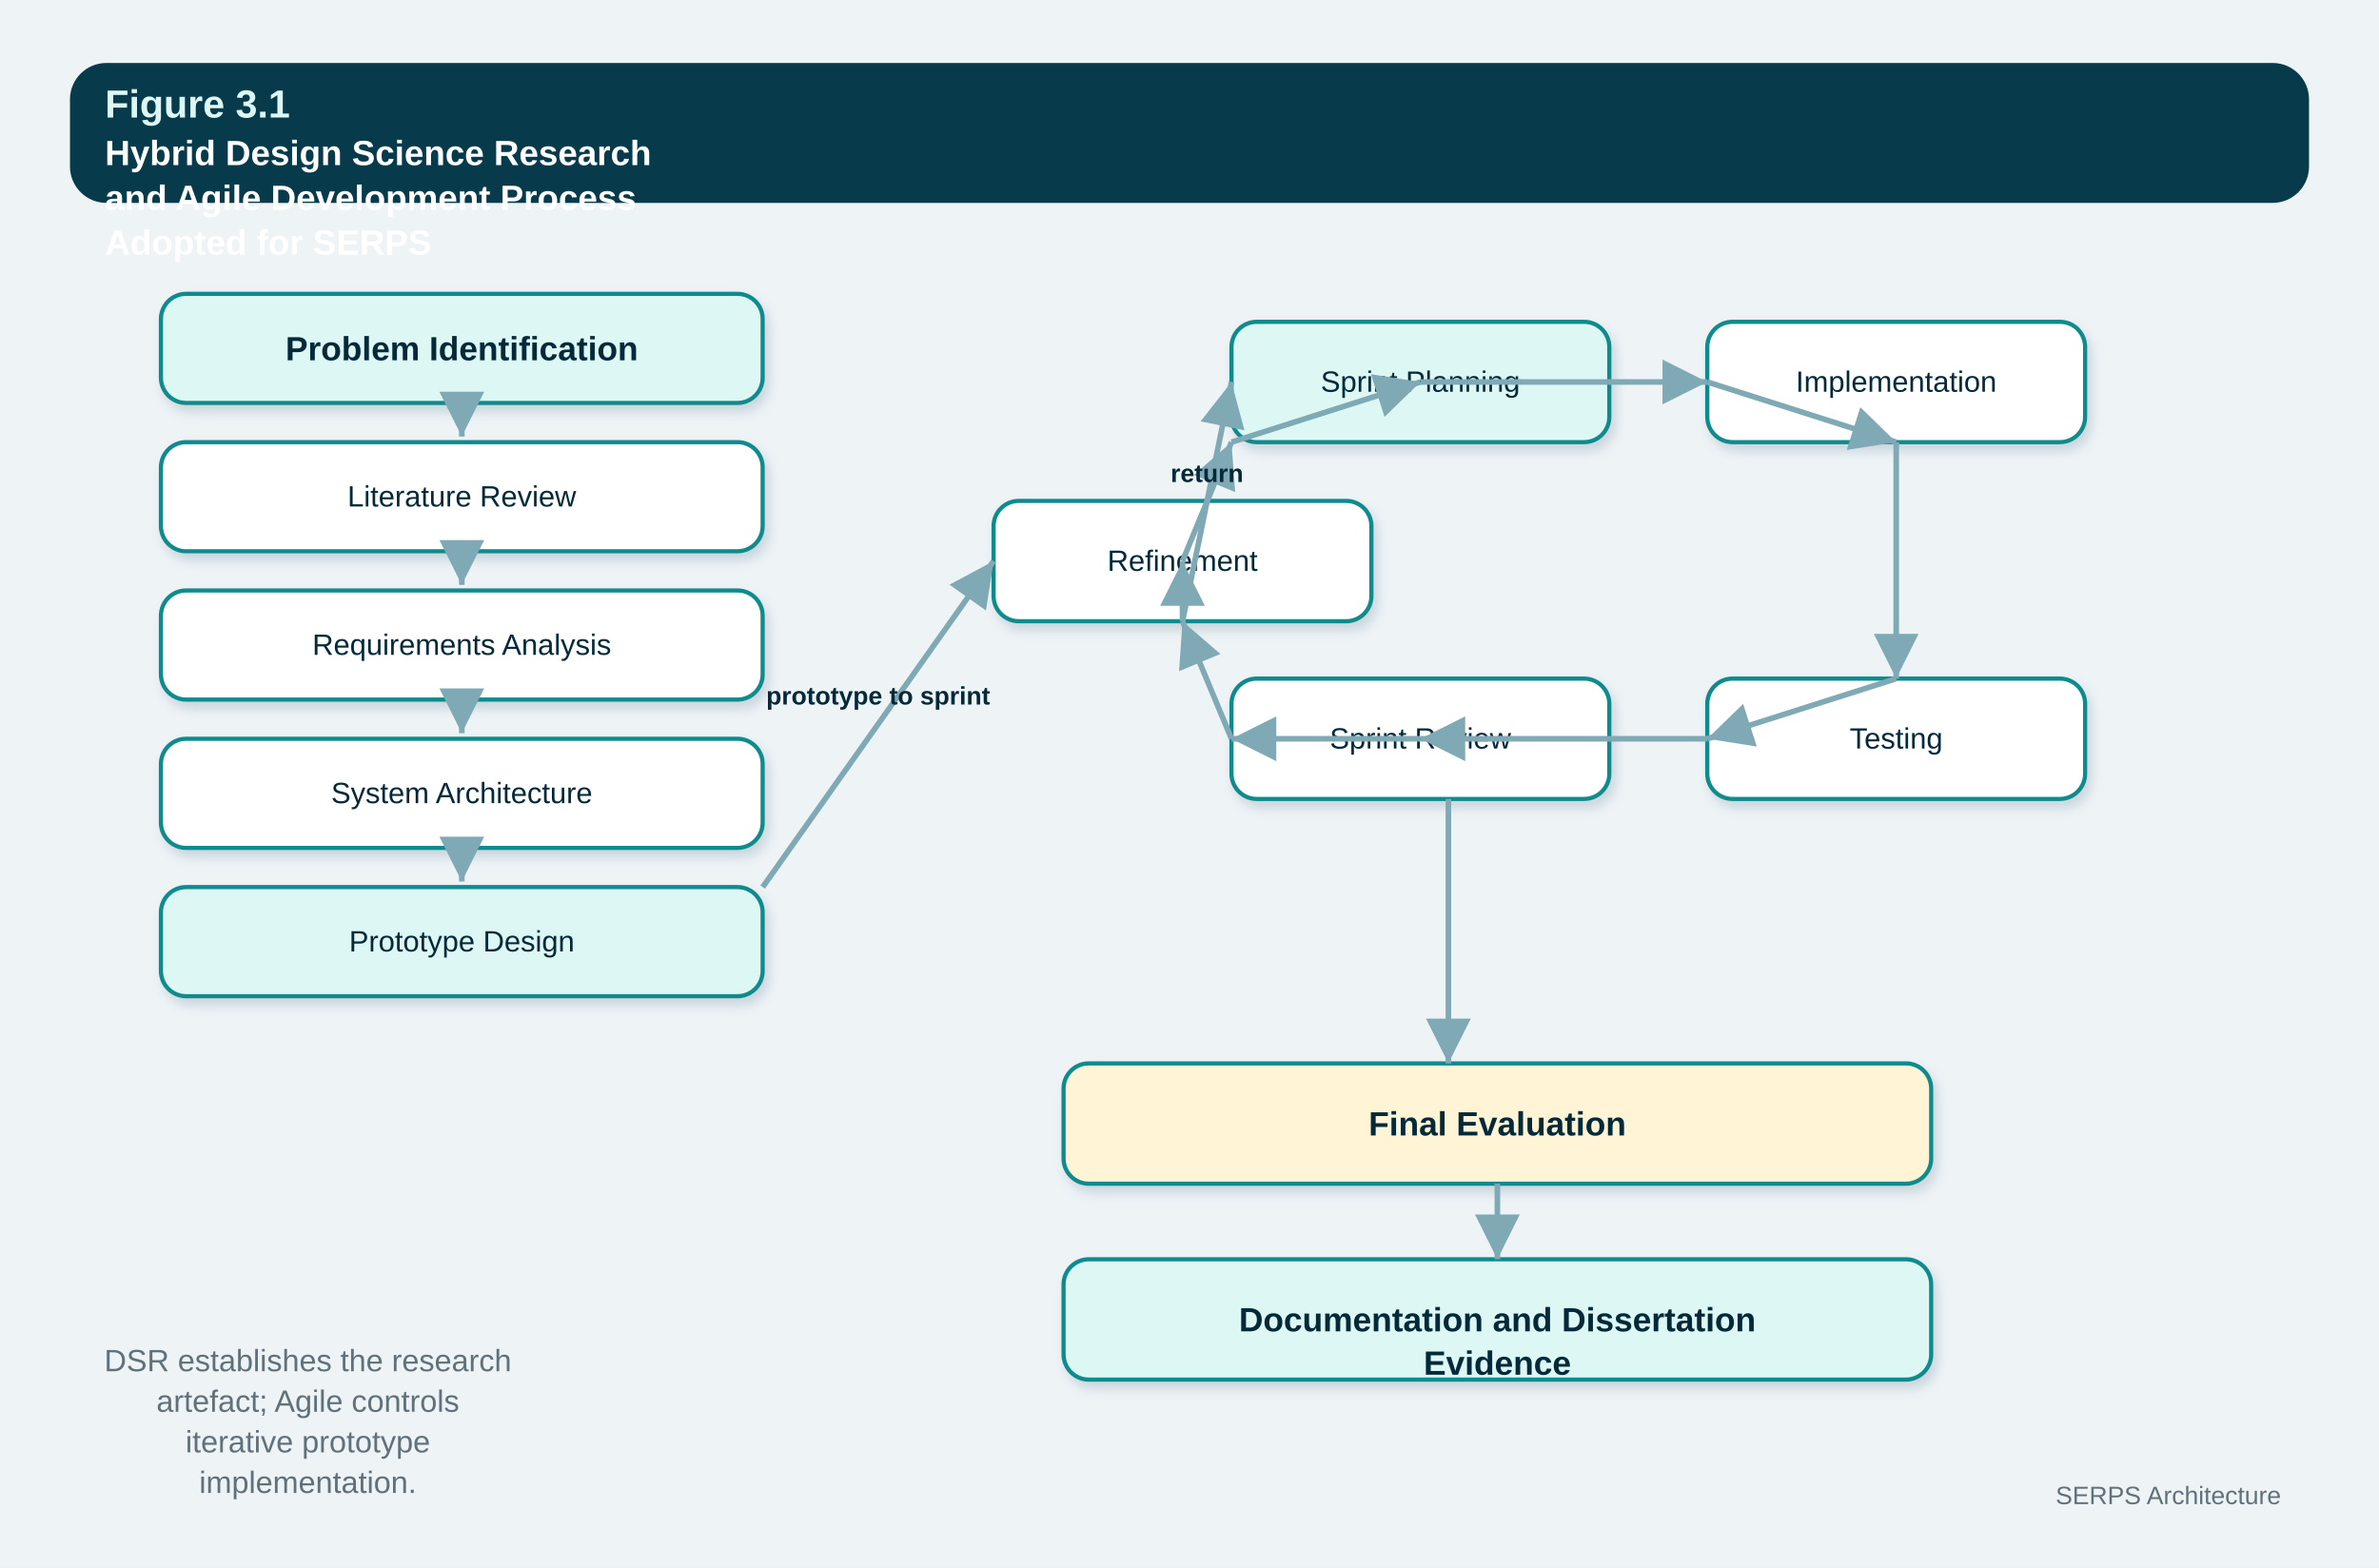
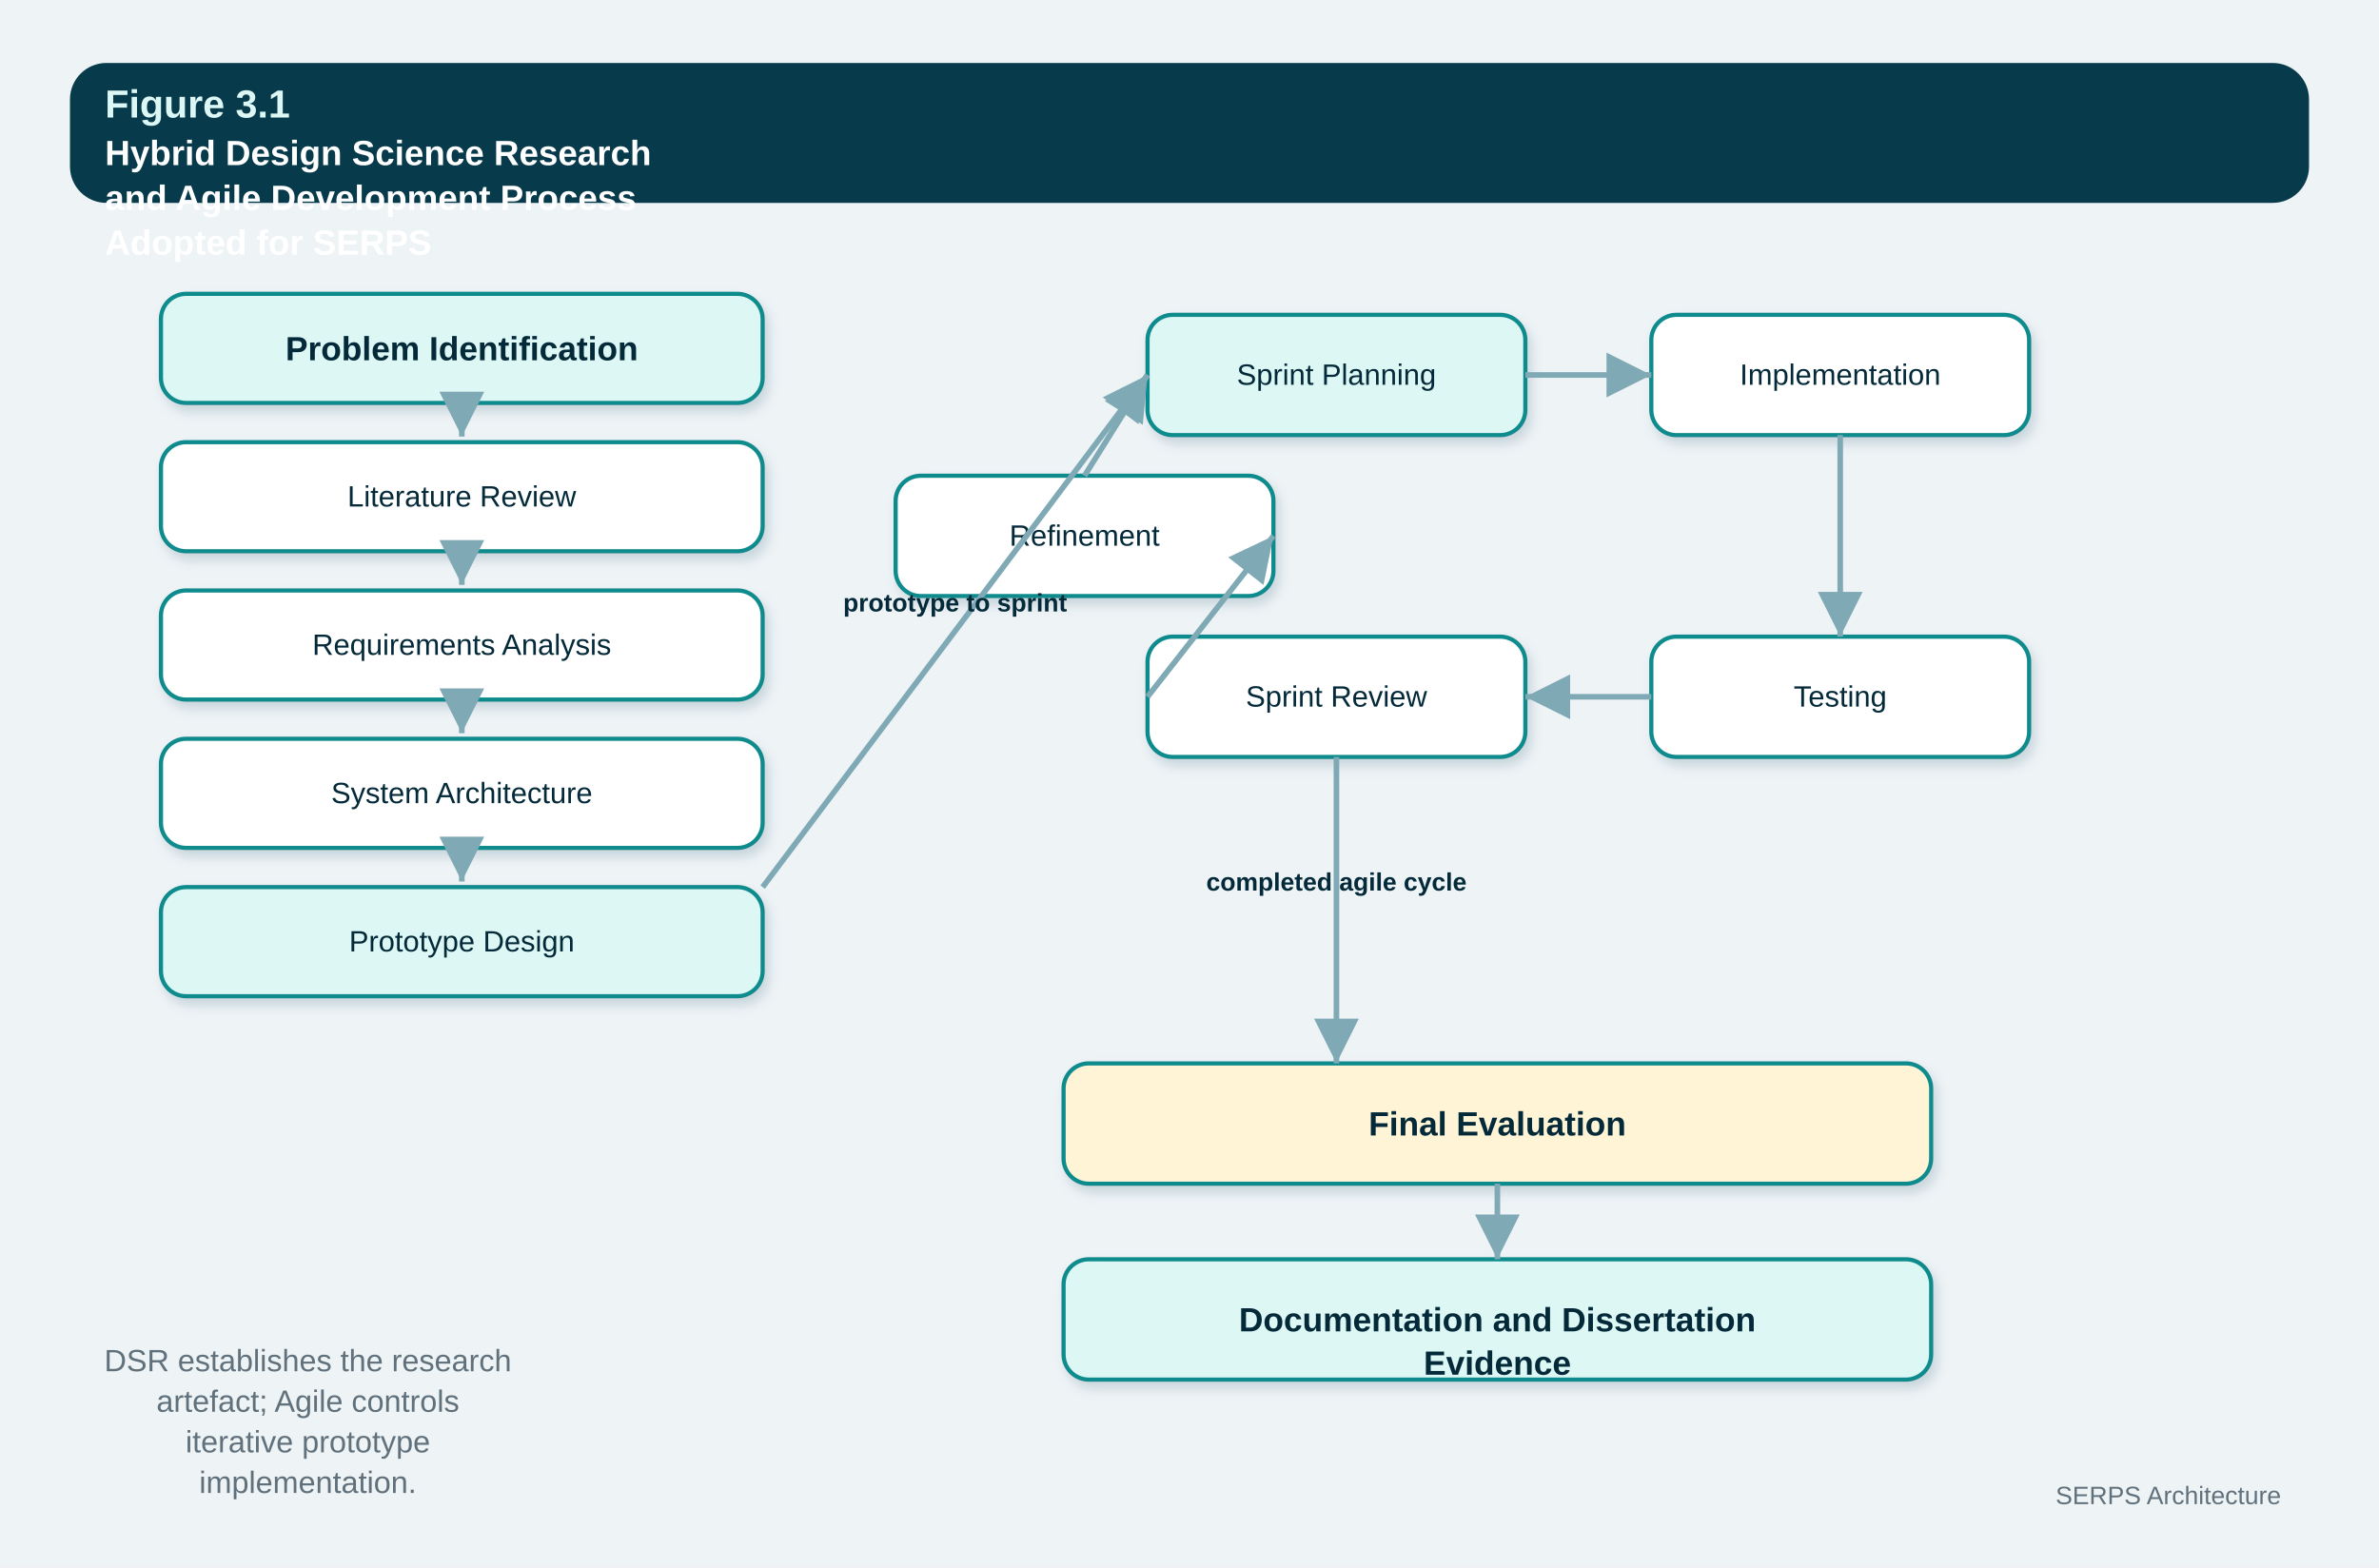
<svg xmlns="http://www.w3.org/2000/svg" width="1700" height="1120" viewBox="0 0 1700 1120">
  <defs>
    <marker id="arrow" markerWidth="12" markerHeight="12" refX="10" refY="6" orient="auto" markerUnits="strokeWidth">
      <path d="M2,2 L10,6 L2,10 z" fill="#7FA9B5" />
    </marker>
    <filter id="shadow" x="-20%" y="-20%" width="140%" height="140%">
      <feDropShadow dx="3" dy="5" stdDeviation="4" flood-color="#9AB2BD" flood-opacity="0.45" />
    </filter>
  </defs>
  <rect width="1700" height="1120" fill="#EEF3F6" />
  <rect x="50" y="45" width="1600" height="100" rx="26" fill="#073B4C" />
  <text x="75.0" y="84.0" text-anchor="start" font-family="Segoe UI, Arial, sans-serif" font-size="28" font-weight="700" fill="#DDF7F5">Figure 3.1</text>
  <text x="75.0" y="118.0" text-anchor="start" font-family="Segoe UI, Arial, sans-serif" font-size="25" font-weight="700" fill="#FFFFFF">Hybrid Design Science Research</text>
  <text x="75.0" y="150.0" text-anchor="start" font-family="Segoe UI, Arial, sans-serif" font-size="25" font-weight="700" fill="#FFFFFF">and Agile Development Process</text>
  <text x="75.0" y="182.0" text-anchor="start" font-family="Segoe UI, Arial, sans-serif" font-size="25" font-weight="700" fill="#FFFFFF">Adopted for SERPS</text>
  <rect x="115" y="210" width="430" height="78" rx="18" fill="#DDF7F5" stroke="#0F8B8D" stroke-width="3" filter="url(#shadow)" />
  <text x="330.0" y="257.5" text-anchor="middle" font-family="Segoe UI, Arial, sans-serif" font-size="24" font-weight="700" fill="#042A3A">Problem Identification</text>
  <rect x="115" y="316" width="430" height="78" rx="18" fill="#FFFFFF" stroke="#0F8B8D" stroke-width="3" filter="url(#shadow)" />
  <text x="330.0" y="362.0" text-anchor="middle" font-family="Segoe UI, Arial, sans-serif" font-size="21" font-weight="500" fill="#042A3A">Literature Review</text>
  <line x1="330.0" y1="291" x2="330.0" y2="312" stroke="#7FA9B5" stroke-width="4" marker-end="url(#arrow)" />
  <rect x="115" y="422" width="430" height="78" rx="18" fill="#FFFFFF" stroke="#0F8B8D" stroke-width="3" filter="url(#shadow)" />
  <text x="330.0" y="468.0" text-anchor="middle" font-family="Segoe UI, Arial, sans-serif" font-size="21" font-weight="500" fill="#042A3A">Requirements Analysis</text>
  <line x1="330.0" y1="397" x2="330.0" y2="418" stroke="#7FA9B5" stroke-width="4" marker-end="url(#arrow)" />
  <rect x="115" y="528" width="430" height="78" rx="18" fill="#FFFFFF" stroke="#0F8B8D" stroke-width="3" filter="url(#shadow)" />
  <text x="330.0" y="574.0" text-anchor="middle" font-family="Segoe UI, Arial, sans-serif" font-size="21" font-weight="500" fill="#042A3A">System Architecture</text>
  <line x1="330.0" y1="503" x2="330.0" y2="524" stroke="#7FA9B5" stroke-width="4" marker-end="url(#arrow)" />
  <rect x="115" y="634" width="430" height="78" rx="18" fill="#DDF7F5" stroke="#0F8B8D" stroke-width="3" filter="url(#shadow)" />
  <text x="330.0" y="680.0" text-anchor="middle" font-family="Segoe UI, Arial, sans-serif" font-size="21" font-weight="500" fill="#042A3A">Prototype Design</text>
  <line x1="330.0" y1="609" x2="330.0" y2="630" stroke="#7FA9B5" stroke-width="4" marker-end="url(#arrow)" />
-   <rect x="880" y="230" width="270" height="86" rx="18" fill="#DDF7F5" stroke="#0F8B8D" stroke-width="3" filter="url(#shadow)" />
-   <text x="1015.0" y="280.0" text-anchor="middle" font-family="Segoe UI, Arial, sans-serif" font-size="21" font-weight="500" fill="#042A3A">Sprint Planning</text>
-   <rect x="1220" y="230" width="270" height="86" rx="18" fill="#FFFFFF" stroke="#0F8B8D" stroke-width="3" filter="url(#shadow)" />
-   <text x="1355.0" y="280.0" text-anchor="middle" font-family="Segoe UI, Arial, sans-serif" font-size="21" font-weight="500" fill="#042A3A">Implementation</text>
-   <rect x="1220" y="485" width="270" height="86" rx="18" fill="#FFFFFF" stroke="#0F8B8D" stroke-width="3" filter="url(#shadow)" />
-   <text x="1355.0" y="535.0" text-anchor="middle" font-family="Segoe UI, Arial, sans-serif" font-size="21" font-weight="500" fill="#042A3A">Testing</text>
-   <rect x="880" y="485" width="270" height="86" rx="18" fill="#FFFFFF" stroke="#0F8B8D" stroke-width="3" filter="url(#shadow)" />
-   <text x="1015.0" y="535.0" text-anchor="middle" font-family="Segoe UI, Arial, sans-serif" font-size="21" font-weight="500" fill="#042A3A">Sprint Review</text>
-   <rect x="710" y="358" width="270" height="86" rx="18" fill="#FFFFFF" stroke="#0F8B8D" stroke-width="3" filter="url(#shadow)" />
-   <text x="845.0" y="408.0" text-anchor="middle" font-family="Segoe UI, Arial, sans-serif" font-size="21" font-weight="500" fill="#042A3A">Refinement</text>
-   <line x1="1015" y1="273" x2="1220" y2="273" stroke="#7FA9B5" stroke-width="4" marker-end="url(#arrow)" />
-   <line x1="1220" y1="273" x2="1355" y2="316" stroke="#7FA9B5" stroke-width="4" marker-end="url(#arrow)" />
-   <line x1="1355" y1="316" x2="1355" y2="485" stroke="#7FA9B5" stroke-width="4" marker-end="url(#arrow)" />
-   <line x1="1355" y1="485" x2="1220" y2="528" stroke="#7FA9B5" stroke-width="4" marker-end="url(#arrow)" />
-   <line x1="1220" y1="528" x2="1015" y2="528" stroke="#7FA9B5" stroke-width="4" marker-end="url(#arrow)" />
-   <line x1="1015" y1="528" x2="880" y2="528" stroke="#7FA9B5" stroke-width="4" marker-end="url(#arrow)" />
-   <line x1="880" y1="528" x2="845" y2="444" stroke="#7FA9B5" stroke-width="4" marker-end="url(#arrow)" />
-   <line x1="845" y1="444" x2="845" y2="401" stroke="#7FA9B5" stroke-width="4" marker-end="url(#arrow)" />
-   <line x1="845" y1="401" x2="880" y2="316" stroke="#7FA9B5" stroke-width="4" marker-end="url(#arrow)" />
-   <line x1="880" y1="316" x2="1015" y2="273" stroke="#7FA9B5" stroke-width="4" marker-end="url(#arrow)" />
-   <line x1="545" y1="634" x2="710" y2="401" stroke="#7FA9B5" stroke-width="4" marker-end="url(#arrow)" />
-   <text x="627.5" y="503.5" text-anchor="middle" font-family="Segoe UI, Arial, sans-serif" font-size="18" font-weight="600" fill="#042A3A">prototype to sprint</text>
-   <line x1="845" y1="444" x2="880" y2="273" stroke="#7FA9B5" stroke-width="4" marker-end="url(#arrow)" />
-   <text x="862.5" y="344.5" text-anchor="middle" font-family="Segoe UI, Arial, sans-serif" font-size="18" font-weight="600" fill="#042A3A">return</text>
+   <rect x="820" y="225" width="270" height="86" rx="18" fill="#DDF7F5" stroke="#0F8B8D" stroke-width="3" filter="url(#shadow)" />
+   <text x="955.0" y="275.0" text-anchor="middle" font-family="Segoe UI, Arial, sans-serif" font-size="21" font-weight="500" fill="#042A3A">Sprint Planning</text>
+   <rect x="1180" y="225" width="270" height="86" rx="18" fill="#FFFFFF" stroke="#0F8B8D" stroke-width="3" filter="url(#shadow)" />
+   <text x="1315.0" y="275.0" text-anchor="middle" font-family="Segoe UI, Arial, sans-serif" font-size="21" font-weight="500" fill="#042A3A">Implementation</text>
+   <rect x="1180" y="455" width="270" height="86" rx="18" fill="#FFFFFF" stroke="#0F8B8D" stroke-width="3" filter="url(#shadow)" />
+   <text x="1315.0" y="505.0" text-anchor="middle" font-family="Segoe UI, Arial, sans-serif" font-size="21" font-weight="500" fill="#042A3A">Testing</text>
+   <rect x="820" y="455" width="270" height="86" rx="18" fill="#FFFFFF" stroke="#0F8B8D" stroke-width="3" filter="url(#shadow)" />
+   <text x="955.0" y="505.0" text-anchor="middle" font-family="Segoe UI, Arial, sans-serif" font-size="21" font-weight="500" fill="#042A3A">Sprint Review</text>
+   <rect x="640" y="340" width="270" height="86" rx="18" fill="#FFFFFF" stroke="#0F8B8D" stroke-width="3" filter="url(#shadow)" />
+   <text x="775.0" y="390.0" text-anchor="middle" font-family="Segoe UI, Arial, sans-serif" font-size="21" font-weight="500" fill="#042A3A">Refinement</text>
+   <line x1="545" y1="634" x2="820" y2="268" stroke="#7FA9B5" stroke-width="4" marker-end="url(#arrow)" />
+   <text x="682.5" y="437.0" text-anchor="middle" font-family="Segoe UI, Arial, sans-serif" font-size="18" font-weight="600" fill="#042A3A">prototype to sprint</text>
+   <line x1="1090" y1="268" x2="1180" y2="268" stroke="#7FA9B5" stroke-width="4" marker-end="url(#arrow)" />
+   <line x1="1315" y1="311" x2="1315" y2="455" stroke="#7FA9B5" stroke-width="4" marker-end="url(#arrow)" />
+   <line x1="1180" y1="498" x2="1090" y2="498" stroke="#7FA9B5" stroke-width="4" marker-end="url(#arrow)" />
+   <line x1="820" y1="498" x2="910" y2="383" stroke="#7FA9B5" stroke-width="4" marker-end="url(#arrow)" />
+   <line x1="775" y1="340" x2="820" y2="268" stroke="#7FA9B5" stroke-width="4" marker-end="url(#arrow)" />
  <rect x="760" y="760" width="620" height="86" rx="18" fill="#FFF4D6" stroke="#0F8B8D" stroke-width="3" filter="url(#shadow)" />
  <text x="1070.0" y="811.5" text-anchor="middle" font-family="Segoe UI, Arial, sans-serif" font-size="24" font-weight="700" fill="#042A3A">Final Evaluation</text>
  <rect x="760" y="900" width="620" height="86" rx="18" fill="#DDF7F5" stroke="#0F8B8D" stroke-width="3" filter="url(#shadow)" />
  <text x="1070.0" y="951.5" text-anchor="middle" font-family="Segoe UI, Arial, sans-serif" font-size="24" font-weight="700" fill="#042A3A">Documentation and Dissertation</text>
  <text x="1070.0" y="982.5" text-anchor="middle" font-family="Segoe UI, Arial, sans-serif" font-size="24" font-weight="700" fill="#042A3A">Evidence</text>
-   <line x1="1035" y1="571" x2="1035" y2="760" stroke="#7FA9B5" stroke-width="4" marker-end="url(#arrow)" />
+   <line x1="955" y1="541" x2="955" y2="760" stroke="#7FA9B5" stroke-width="4" marker-end="url(#arrow)" />
+   <text x="955.0" y="636.5" text-anchor="middle" font-family="Segoe UI, Arial, sans-serif" font-size="18" font-weight="600" fill="#042A3A">completed agile cycle</text>
  <line x1="1070" y1="846" x2="1070" y2="900" stroke="#7FA9B5" stroke-width="4" marker-end="url(#arrow)" />
  <text x="220.0" y="980.0" text-anchor="middle" font-family="Segoe UI, Arial, sans-serif" font-size="22" font-weight="500" fill="#60717C">DSR establishes the research</text>
  <text x="220.0" y="1009.0" text-anchor="middle" font-family="Segoe UI, Arial, sans-serif" font-size="22" font-weight="500" fill="#60717C">artefact; Agile controls</text>
  <text x="220.0" y="1038.0" text-anchor="middle" font-family="Segoe UI, Arial, sans-serif" font-size="22" font-weight="500" fill="#60717C">iterative prototype</text>
  <text x="220.0" y="1067.0" text-anchor="middle" font-family="Segoe UI, Arial, sans-serif" font-size="22" font-weight="500" fill="#60717C">implementation.</text>
  <text x="1630.0" y="1075.0" text-anchor="end" font-family="Segoe UI, Arial, sans-serif" font-size="18" font-weight="500" fill="#60717C">SERPS Architecture</text>
</svg>
